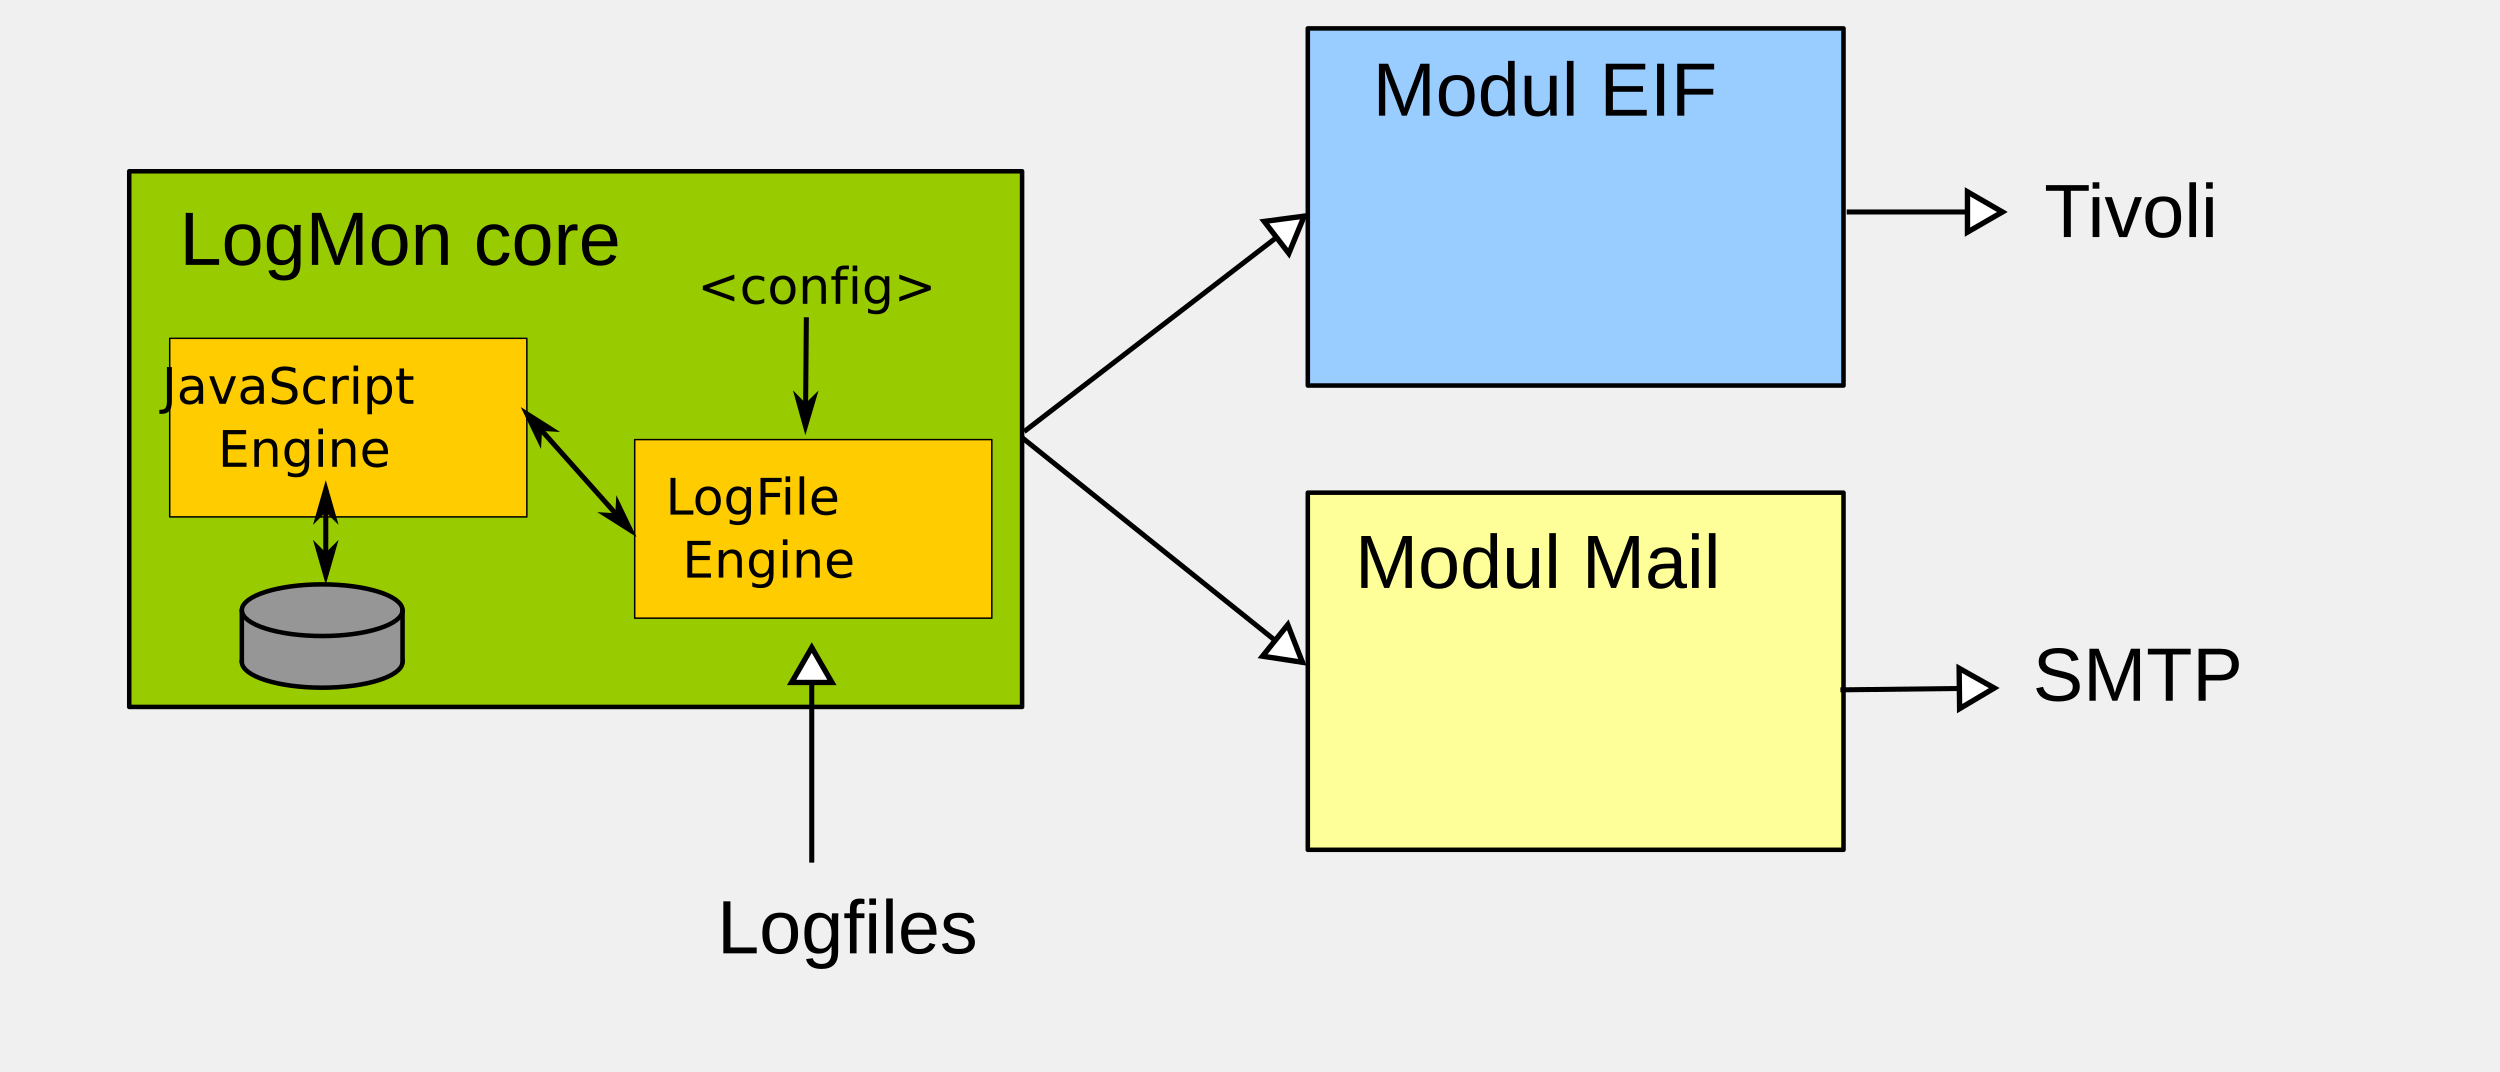
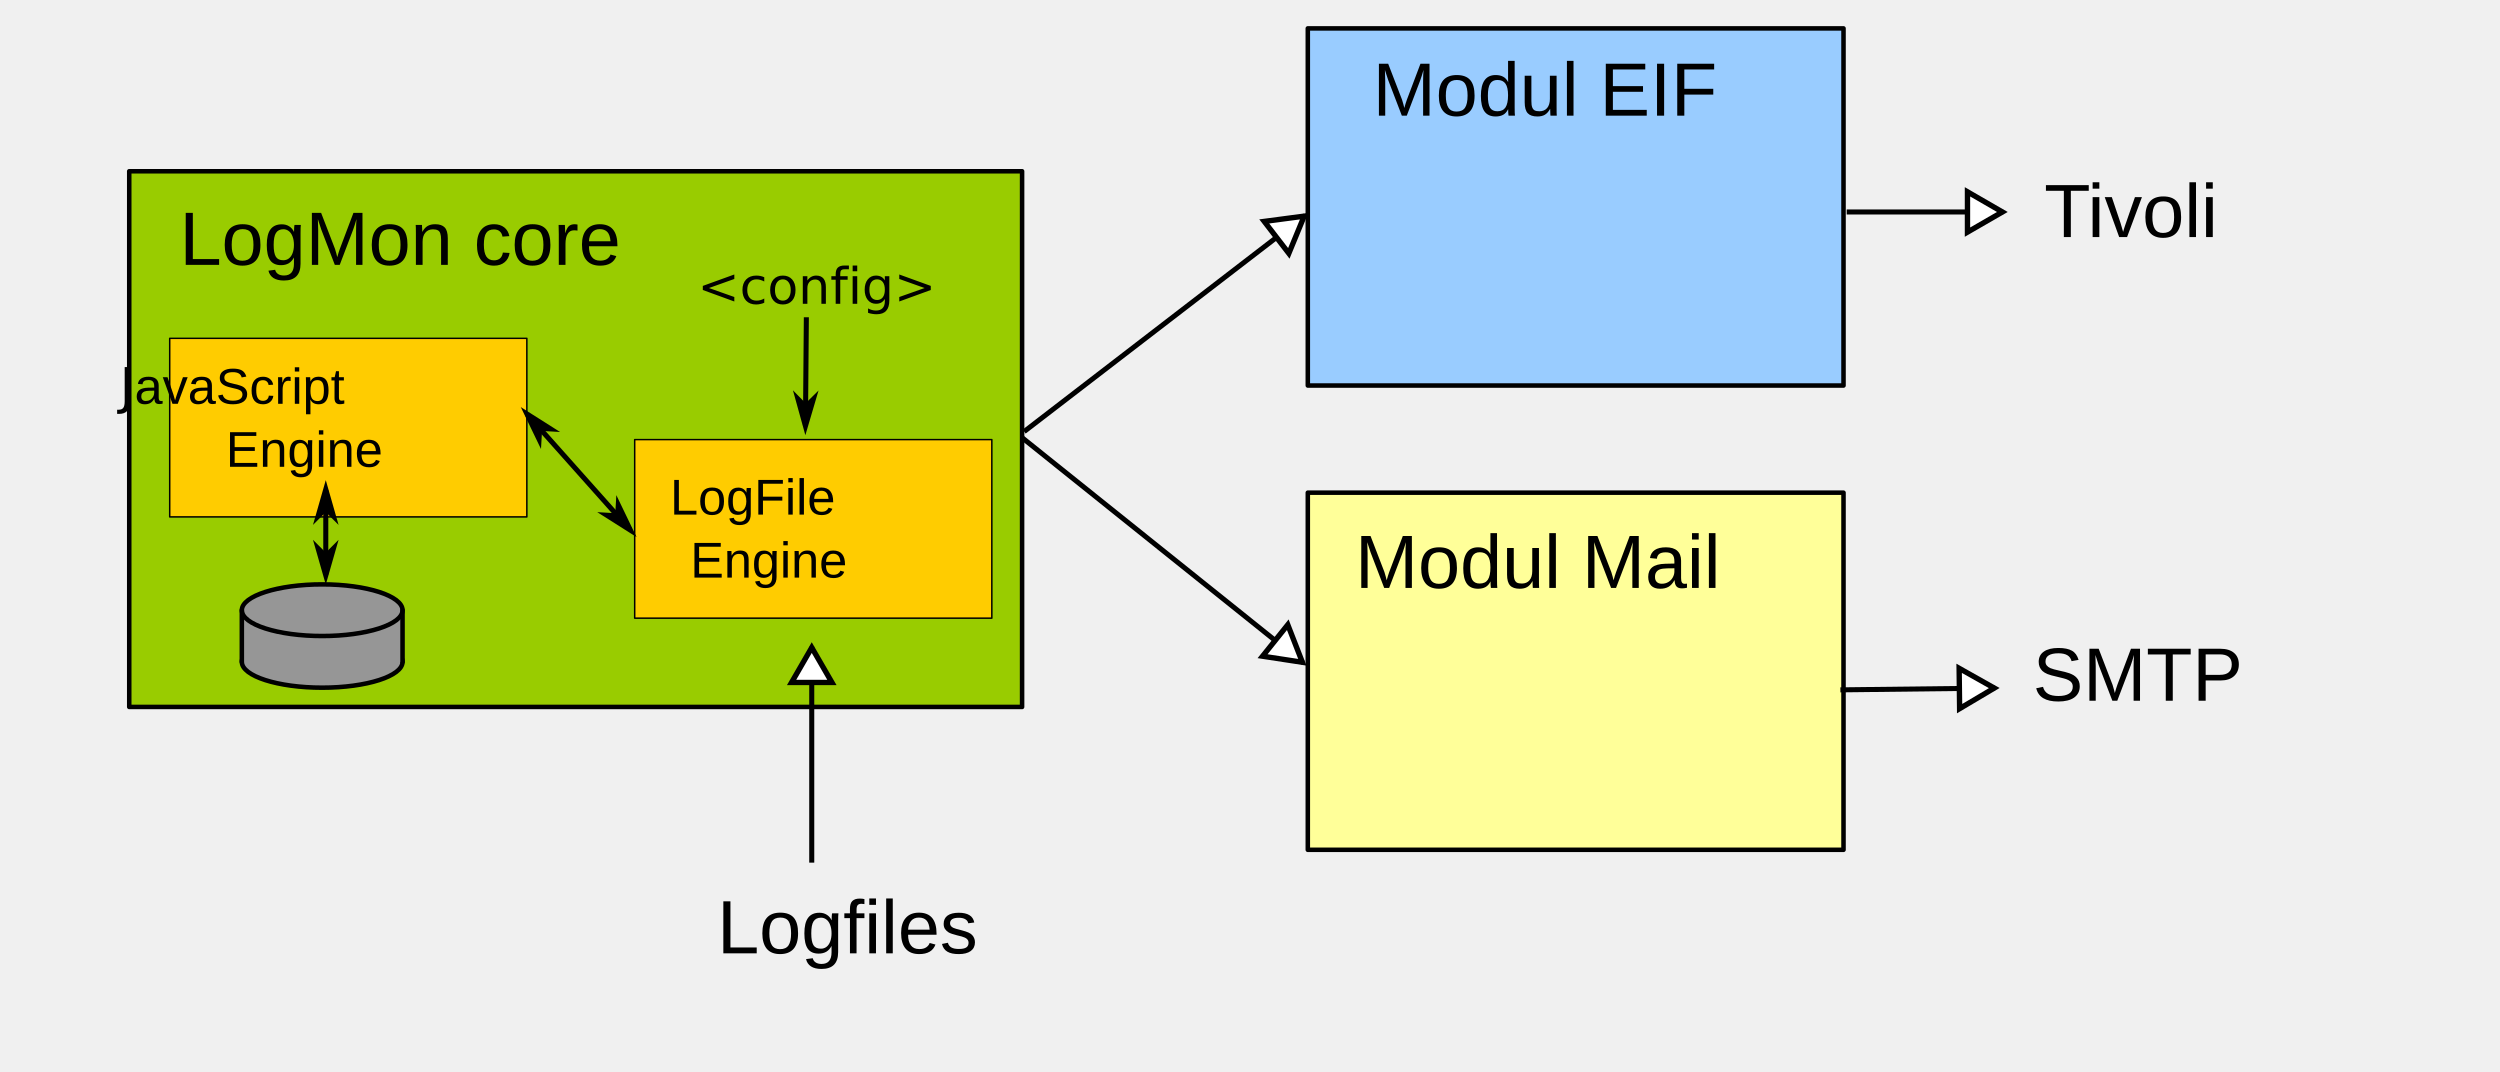
<svg xmlns="http://www.w3.org/2000/svg" xmlns:ns1="http://schemas.microsoft.com/visio/2003/SVGExtensions/" width="496.063" height="212.598" id="svg3495" version="1.1">
  <defs id="defs3497">
    <marker orient="auto" refY="0.0" refX="0.0" id="Arrow1Mend" style="overflow:visible;">
      <path id="path4590" d="M 0.0,0.0 L 5.0,-5.0 L -12.5,0.0 L 5.0,5.0 L 0.0,0.0 z " style="fill-rule:evenodd;stroke:#000000;stroke-width:1.0pt;marker-start:none;" transform="scale(0.4) rotate(180) translate(10,0)" />
    </marker>
    <marker orient="auto" refY="0.0" refX="0.0" id="Arrow1Mstart" style="overflow:visible">
      <path id="path4587" d="M 0.0,0.0 L 5.0,-5.0 L -12.5,0.0 L 5.0,5.0 L 0.0,0.0 z " style="fill-rule:evenodd;stroke:#000000;stroke-width:1.0pt;marker-start:none" transform="scale(0.4) translate(10,0)" />
    </marker>
    <marker orient="auto" refY="0.0" refX="0.0" id="EmptyTriangleOutL" style="overflow:visible">
      <path id="path4742" d="M 5.77,0.0 L -2.88,5.0 L -2.88,-5.0 L 5.77,0.0 z " style="fill-rule:evenodd;fill:#FFFFFF;stroke:#000000;stroke-width:1.0pt;marker-start:none" transform="scale(0.8) translate(-6,0)" />
    </marker>
    <marker orient="auto" refY="0.0" refX="0.0" id="Arrow1Lend" style="overflow:visible;">
      <path id="path4584" d="M 0.0,0.0 L 5.0,-5.0 L -12.5,0.0 L 5.0,5.0 L 0.0,0.0 z " style="fill-rule:evenodd;stroke:#000000;stroke-width:1.0pt;marker-start:none;" transform="scale(0.8) rotate(180) translate(12.5,0)" />
    </marker>
    <marker orient="auto" refY="0.0" refX="0.0" id="EmptyTriangleInL" style="overflow:visible">
      <path id="path4733" d="M 5.77,0.0 L -2.88,5.0 L -2.88,-5.0 L 5.77,0.0 z " style="fill-rule:evenodd;fill:#FFFFFF;stroke:#000000;stroke-width:1.0pt;marker-start:none" transform="scale(-0.8) translate(-6,0)" />
    </marker>
    <marker id="mrkr4-75" class="st15" ns1:arrowType="4" ns1:arrowSize="2" ns1:setback="23" refX="-23" orient="auto" markerUnits="strokeWidth">
      <use height="3" width="3" y="0" x="0" href="#lend4" transform="scale(-11.5,-11.5)" id="use20" />
    </marker>
    <marker id="marker3389" class="st15" ns1:arrowType="4" ns1:arrowSize="2" ns1:setback="23" refX="-23" orient="auto" markerUnits="strokeWidth">
      <use height="3" width="3" y="0" x="0" href="#lend4" transform="scale(-11.5,-11.5)" id="use3391" />
    </marker>
    <marker id="marker3393" class="st15" ns1:arrowType="4" ns1:arrowSize="2" ns1:setback="23" refX="-23" orient="auto" markerUnits="strokeWidth">
      <use height="3" width="3" y="0" x="0" href="#lend4" transform="scale(-11.5,-11.5)" id="use3395" />
    </marker>
    <marker id="marker3397" class="st15" ns1:arrowType="4" ns1:arrowSize="2" ns1:setback="23" refX="-23" orient="auto" markerUnits="strokeWidth">
      <use height="3" width="3" y="0" x="0" href="#lend4" transform="scale(-11.5,-11.5)" id="use3399" />
    </marker>
    <marker id="mrkr13-12" class="st5" ns1:arrowType="13" ns1:arrowSize="2" ns1:setback="13.5" refX="-13.5" orient="auto" markerUnits="strokeWidth">
      <use height="3" width="3" y="0" x="0" href="#lend13" transform="scale(-4.5,-4.5)" id="use11" />
    </marker>
    <marker id="marker3403" class="st5" ns1:arrowType="13" ns1:arrowSize="2" ns1:setback="13.5" refX="-13.5" orient="auto" markerUnits="strokeWidth">
      <use height="3" width="3" y="0" x="0" href="#lend13" transform="scale(-4.5,-4.5)" id="use3405" />
    </marker>
    <marker id="marker3407" class="st5" ns1:arrowType="13" ns1:arrowSize="2" ns1:setback="13.5" refX="-13.5" orient="auto" markerUnits="strokeWidth">
      <use height="3" width="3" y="0" x="0" href="#lend13" transform="scale(-4.5,-4.5)" id="use3409" />
    </marker>
    <marker id="marker3411" class="st5" ns1:arrowType="13" ns1:arrowSize="2" ns1:setback="13.5" refX="-13.5" orient="auto" markerUnits="strokeWidth">
      <use height="3" width="3" y="0" x="0" href="#lend13" transform="scale(-4.5,-4.5)" id="use3413" />
    </marker>
    <marker id="marker3415" class="st5" ns1:arrowType="13" ns1:arrowSize="2" ns1:setback="13.5" refX="-13.5" orient="auto" markerUnits="strokeWidth">
      <use height="3" width="3" y="0" x="0" href="#lend13" transform="scale(-4.5,-4.5)" id="use3417" />
    </marker>
    <marker id="marker3419" class="st5" ns1:arrowType="13" ns1:arrowSize="2" ns1:setback="13.5" refX="-13.5" orient="auto" markerUnits="strokeWidth">
      <use height="3" width="3" y="0" x="0" href="#lend13" transform="scale(-4.5,-4.5)" id="use3421" />
    </marker>
    <marker orient="auto" refY="0" refX="0" id="EmptyTriangleOutL-7" style="overflow:visible">
      <path id="path4742-3" d="m 5.77,0 -8.65,5 0,-10 8.65,5 z" style="fill:#ffffff;fill-rule:evenodd;stroke:#000000;stroke-width:1pt;marker-start:none" transform="matrix(0.8,0,0,0.8,-4.8,0)" />
    </marker>
    <marker orient="auto" refY="0" refX="0" id="EmptyTriangleOutL-9" style="overflow:visible">
      <path id="path4742-4" d="m 5.77,0 -8.65,5 0,-10 8.65,5 z" style="fill:#ffffff;fill-rule:evenodd;stroke:#000000;stroke-width:1pt;marker-start:none" transform="matrix(0.8,0,0,0.8,-4.8,0)" />
    </marker>
    <marker orient="auto" refY="0" refX="0" id="EmptyTriangleOutL-6" style="overflow:visible">
      <path id="path4742-2" d="m 5.77,0 -8.65,5 0,-10 8.65,5 z" style="fill:#ffffff;fill-rule:evenodd;stroke:#000000;stroke-width:1pt;marker-start:none" transform="matrix(0.8,0,0,0.8,-4.8,0)" />
    </marker>
    <marker orient="auto" refY="0" refX="0" id="EmptyTriangleOutL-5" style="overflow:visible">
      <path id="path4742-7" d="m 5.77,0 -8.65,5 0,-10 8.65,5 z" style="fill:#ffffff;fill-rule:evenodd;stroke:#000000;stroke-width:1pt;marker-start:none" transform="matrix(0.8,0,0,0.8,-4.8,0)" />
    </marker>
  </defs>
  <g id="layer1" transform="translate(0,-839.7625)">
    <g transform="matrix(1.249996,0,0,1.249996,25.64327,767.443)" ns1:groupContext="shape" ns1:mID="1" id="shape1-1">
      <rect id="rect29" class="st1" height="85.039" width="141.732" y="85.039" x="0" style="fill:#99cc00;stroke:#000000;stroke-width:0.72;stroke-linecap:round;stroke-linejoin:round" />
    </g>
    <g transform="matrix(1.249996,0,0,1.249996,259.5012,703.6639)" ns1:groupContext="shape" ns1:mID="2" id="shape2-3">
      <rect id="rect34" class="st2" height="56.693" width="85.039" y="113.386" x="0" style="fill:#99ccff;stroke:#000000;stroke-width:0.72;stroke-linecap:round;stroke-linejoin:round" />
    </g>
    <g transform="matrix(1.249996,0,0,1.249996,259.5012,795.7894)" ns1:groupContext="shape" ns1:mID="3" id="shape3-5">
      <rect id="rect39" class="st3" height="56.693" width="85.039" y="113.386" x="0" style="fill:#ffff99;stroke:#000000;stroke-width:0.72;stroke-linecap:round;stroke-linejoin:round" />
    </g>
    <g transform="matrix(1.249996,0,0,1.249996,22.08028,682.2228)" ns1:groupContext="shape" ns1:mID="8" id="shape8-28">
      <ns1:textBlock ns1:tabSpace="42.5197" ns1:margins="rect(4,4,4,4)" />
      <ns1:textRect height="11.194" width="85.08" cy="164.482" cx="42.535" />
      <rect id="rect66" class="st6" height="11.194" width="85.071" y="158.885" x="0" style="fill:none;stroke:none;stroke-width:0.72;marker-end:url(#mrkr13-12)" />
      <text id="text68" ns1:langID="1031" class="st7" y="168.08" x="7.5" style="fill:#000000;font-family:Arial">
        <ns1:paragraph ns1:horizAlign="1" />
        <ns1:tabList />

+ 
LogMon core</text>
    </g>
    <g transform="matrix(1.249996,0,0,1.249996,238.2413,654.0579)" ns1:groupContext="shape" ns1:mID="9" id="shape9-32">
      <ns1:textBlock ns1:tabSpace="42.5197" ns1:margins="rect(4,4,4,4)" />
      <ns1:textRect height="13.506" width="102.65" cy="163.326" cx="51.323" />
      <rect id="rect75" class="st6" height="13.506" width="102.646" y="156.573" x="0" style="fill:none;stroke:none;stroke-width:0.72;marker-end:url(#mrkr13-12)" />
      <text id="text77" ns1:langID="1031" class="st7" y="166.93" x="23.98" style="fill:#000000;font-family:Arial">
        <ns1:paragraph ns1:horizAlign="1" />
        <ns1:tabList />

+ 
Modul EIF</text>
    </g>
    <g transform="matrix(1.249996,0,0,1.249996,245.3275,746.6547)" ns1:groupContext="shape" ns1:mID="10" id="shape10-36">
      <ns1:textBlock ns1:tabSpace="42.5197" ns1:margins="rect(4,4,4,4)" />
      <ns1:textRect height="11.716" width="89.04" cy="164.221" cx="44.52" />
      <rect id="rect84" class="st6" height="11.716" width="89.039" y="158.363" x="0" style="fill:none;stroke:none;stroke-width:0.72;marker-end:url(#mrkr13-12)" />
      <text id="text86" ns1:langID="1031" class="st7" y="167.82" x="15.51" style="fill:#000000;font-family:Arial">
        <ns1:paragraph ns1:horizAlign="1" />
        <ns1:tabList />
+ 

Modul Mail</text>
    </g>
    <g ns1:groupContext="group" ns1:mID="17" transform="matrix(1.249996,0,0,1.249996,47.98569,763.6185)" id="group17-40">
      <g ns1:groupContext="shape" ns1:mID="12" id="shape12-41">
        <ellipse d="m 25.512,165.979 c 0,2.264 -5.711,4.1 -12.756,4.1 C 5.711,170.079 0,168.243 0,165.979 c 0,-2.264 5.711,-4.1 12.756,-4.1 7.045,0 12.756,1.836 12.756,4.1 z" id="ellipse94" class="st8" ry="4.1" rx="12.756" cy="165.979" cx="12.756" style="fill:#969696;stroke:#000000;stroke-width:0.72;stroke-linecap:round;stroke-linejoin:round;marker-end:url(#mrkr13-12)" />
      </g>
      <g transform="translate(0,-4.10011)" ns1:groupContext="shape" ns1:mID="13" id="shape13-44">
        <rect id="rect99" class="st9" height="8.2" width="25.512" y="161.879" x="0" style="fill:#969696;stroke:none;stroke-width:0.72;marker-end:url(#mrkr13-12)" />
      </g>
      <g transform="translate(0,-8.20022)" ns1:groupContext="shape" ns1:mID="11" id="shape11-47">
        <ellipse d="m 25.512,165.979 c 0,2.264 -5.711,4.1 -12.756,4.1 C 5.711,170.079 0,168.243 0,165.979 c 0,-2.264 5.711,-4.1 12.756,-4.1 7.045,0 12.756,1.836 12.756,4.1 z" id="ellipse104" class="st8" ry="4.1" rx="12.756" cy="165.979" cx="12.756" style="fill:#969696;stroke:#000000;stroke-width:0.72;stroke-linecap:round;stroke-linejoin:round;marker-end:url(#mrkr13-12)" />
      </g>
      <g transform="matrix(0,1,-1,0,170.079,157.778)" ns1:groupContext="shape" ns1:mID="14" id="shape14-50">
        <path id="path109" class="st10" d="m 0,170.08 8.2,0" style="stroke:#000000;stroke-width:0.72;stroke-linecap:round;stroke-linejoin:round" />
      </g>
      <g transform="matrix(0,1,-1,0,195.591,157.778)" ns1:groupContext="shape" ns1:mID="15" id="shape15-53">
        <path id="path114" class="st11" d="m 0,170.08 8.2,0" style="stroke:#000000;stroke-width:0.24;stroke-linecap:round;stroke-linejoin:round" />
      </g>
      <g transform="matrix(0,1,-1,0,195.591,157.778)" ns1:groupContext="shape" ns1:mID="16" id="shape16-56">
        <path id="path119" class="st10" d="m 0,170.08 8.2,0" style="stroke:#000000;stroke-width:0.72;stroke-linecap:round;stroke-linejoin:round" />
      </g>
    </g>
    <g transform="matrix(1.249996,0,0,1.249996,68.98431,824.3233)" ns1:groupContext="shape" ns1:mID="20" id="shape20-62">
      <ns1:textBlock ns1:tabSpace="42.5197" ns1:margins="rect(4,4,4,4)" />
      <ns1:textRect height="20" width="152" cy="160.079" cx="76" />
      <rect id="rect135" class="st12" height="20" width="152" y="150.079" x="0" style="fill:none;stroke:none" />
      <text id="text137" ns1:langID="1031" class="st7" y="163.68" x="55.32" style="fill:#000000;font-family:Arial">
        <ns1:paragraph ns1:horizAlign="1" />
        <ns1:tabList />

+ 
Logfiles</text>
    </g>
    <g transform="matrix(1.249996,0,0,1.249996,380.8383,674.7165)" ns1:groupContext="shape" ns1:mID="24" id="shape24-76">
      <ns1:textBlock ns1:tabSpace="42.5197" ns1:margins="rect(4,4,4,4)" />
      <ns1:textRect height="8.023" width="60.98" cy="166.067" cx="30.488" />
      <rect id="rect149" class="st16" height="8.023" width="60.976" y="162.056" x="0" style="fill:none;stroke:none;stroke-width:0.24;marker-end:url(#mrkr4-75)" />
      <text id="text151" ns1:langID="1031" class="st7" y="169.67" x="16.5" style="fill:#000000;font-family:Arial">
        <ns1:paragraph ns1:horizAlign="1" />
        <ns1:tabList />

+ 
Tivoli</text>
    </g>
    <g transform="matrix(1.249996,0,0,1.249996,376.4295,767.443)" ns1:groupContext="shape" ns1:mID="25" id="shape25-80">
      <ns1:textBlock ns1:tabSpace="42.5197" ns1:margins="rect(4,4,4,4)" />
      <ns1:textRect height="9.179" width="69.77" cy="165.489" cx="34.882" />
      <rect id="rect158" class="st16" height="9.179" width="69.764" y="160.899" x="0" style="fill:none;stroke:none;stroke-width:0.24;marker-end:url(#mrkr4-75)" />
      <text id="text160" ns1:langID="1031" class="st7" y="169.09" x="18.21" style="fill:#000000;font-family:Arial">
        <ns1:paragraph ns1:horizAlign="1" />
        <ns1:tabList />
+ 

SMTP</text>
    </g>
    <g transform="matrix(1.249996,0,0,1.249996,33.67388,729.733)" ns1:groupContext="shape" ns1:mID="22" id="shape22-84">
      <rect id="rect165" class="st17" height="28.346" width="56.693" y="141.732" x="0" style="fill:#ffcc00;stroke:#000000;stroke-width:0.24;stroke-linecap:round;stroke-linejoin:round;marker-end:url(#mrkr4-75)" />
    </g>
    <g transform="matrix(1.249996,0,0,1.249996,125.9382,749.825)" ns1:groupContext="shape" ns1:mID="26" id="shape26-91">
      <ns1:textBlock ns1:tabSpace="42.5197" ns1:margins="rect(4,4,4,4)" />
      <ns1:textRect height="28.346" width="56.7" cy="155.906" cx="28.346" />
      <rect id="rect183" class="st17" height="28.346" width="56.693" y="141.732" x="0" style="fill:#ffcc00;stroke:#000000;stroke-width:0.24;stroke-linecap:round;stroke-linejoin:round;marker-end:url(#mrkr4-75)" />
    </g>
    <text xml:space="preserve" style="font-size:10px;font-style:normal;font-weight:normal;text-align:center;text-anchor:middle;fill:#000000;fill-opacity:1;stroke:none;font-family:Bitstream Vera Sans" x="68.327" y="919.891" id="text3333">
-       <tspan id="tspan3335" x="68.327" y="919.891">JavaScript</tspan>
-       <tspan x="68.327" y="932.391" id="tspan3337">Engine</tspan>
+       <tspan id="tspan3335" x="68.327" y="919.891">J<tspan style="-inkscape-font-specification:Arial;font-family:Arial;font-weight:normal;font-style:normal;font-stretch:normal;font-variant:normal;font-size:10px;text-anchor:middle;text-align:center;writing-mode:lr;line-height:125%" id="tspan2939">avaScript</tspan>
+       </tspan>
+       <tspan x="68.327" y="932.391" id="tspan3337" style="-inkscape-font-specification:Arial;font-family:Arial;font-weight:normal;font-style:normal;font-stretch:normal;font-variant:normal;font-size:10px;text-anchor:middle;text-align:center;writing-mode:lr;line-height:125%">Engine</tspan>
    </text>
    <text xml:space="preserve" style="font-size:10px;font-style:normal;font-weight:normal;text-align:center;text-anchor:middle;fill:#000000;fill-opacity:1;stroke:none;font-family:Bitstream Vera Sans" x="160.483" y="941.874" id="text3333-3">
-       <tspan id="tspan3335-0" x="160.483" y="941.874">LogFile</tspan>
-       <tspan x="160.483" y="954.374" id="tspan3337-0">Engine</tspan>
+       <tspan id="tspan3335-0" x="160.483" y="941.874" style="-inkscape-font-specification:Arial;font-family:Arial;font-weight:normal;font-style:normal;font-stretch:normal;font-variant:normal;font-size:10px;text-anchor:middle;text-align:center;writing-mode:lr;line-height:125%">LogFile</tspan>
+       <tspan x="160.483" y="954.374" id="tspan3337-0" style="-inkscape-font-specification:Arial;font-family:Arial;font-weight:normal;font-style:normal;font-stretch:normal;font-variant:normal;font-size:10px;text-anchor:middle;text-align:center;writing-mode:lr;line-height:125%">Engine</tspan>
    </text>
    <path style="fill:none;stroke:#000000;stroke-width:1;stroke-linecap:butt;stroke-linejoin:miter;stroke-miterlimit:4;stroke-opacity:1;stroke-dasharray:none;marker-end:url(#EmptyTriangleOutL)" d="m 161.071,1010.932 0,-42.857" id="path5050" />
    <path style="fill:none;stroke:#000000;stroke-width:1;stroke-linecap:butt;stroke-linejoin:miter;stroke-miterlimit:4;stroke-opacity:1;stroke-dasharray:none;marker-end:url(#EmptyTriangleOutL)" d="m 202.857,926.647 55.714,44.643" id="path5050-7" />
    <path style="fill:none;stroke:#000000;stroke-width:1;stroke-linecap:butt;stroke-linejoin:miter;stroke-miterlimit:4;stroke-opacity:1;stroke-dasharray:none;marker-end:url(#EmptyTriangleOutL)" d="m 203.214,925.395 55.714,-42.857" id="path5050-7-7" />
    <path style="fill:none;stroke:#000000;stroke-width:1;stroke-linecap:butt;stroke-linejoin:miter;stroke-miterlimit:4;stroke-opacity:1;stroke-dasharray:none;marker-end:url(#EmptyTriangleOutL)" d="m 366.429,881.823 31.071,4e-5" id="path5050-7-8" />
    <path style="fill:none;stroke:#000000;stroke-width:1;stroke-linecap:butt;stroke-linejoin:miter;stroke-miterlimit:4;stroke-opacity:1;stroke-dasharray:none;marker-end:url(#EmptyTriangleOutL)" d="m 365.179,976.647 30.714,-0.357" id="path5050-7-8-4" />
    <path style="fill:none;stroke:#000000;stroke-width:1px;stroke-linecap:butt;stroke-linejoin:miter;stroke-opacity:1;marker-start:url(#Arrow1Mstart);marker-end:url(#Arrow1Mend)" d="M 104.643,922.004 125,944.861" id="path5595" />
    <path style="fill:none;stroke:#000000;stroke-width:1px;stroke-linecap:butt;stroke-linejoin:miter;stroke-opacity:1;marker-start:url(#Arrow1Mstart);marker-end:url(#Arrow1Mend)" d="m 64.643,114.027 0,-16.786" id="path5597" transform="translate(0,839.7625)" />
    <text xml:space="preserve" style="font-size:10px;font-style:normal;font-weight:normal;fill:#000000;fill-opacity:1;stroke:none;font-family:Bitstream Vera Sans" x="138.393" y="900.039" id="text6697">
      <tspan id="tspan6699" x="138.393" y="900.039">&lt;config&gt;</tspan>
    </text>
    <path style="fill:none;stroke:#000000;stroke-width:1px;stroke-linecap:butt;stroke-linejoin:miter;stroke-opacity:1;marker-end:url(#Arrow1Mend)" d="m 160,62.956 -0.179,21.429" id="path6701" transform="translate(0,839.7625)" />
  </g>
</svg>
